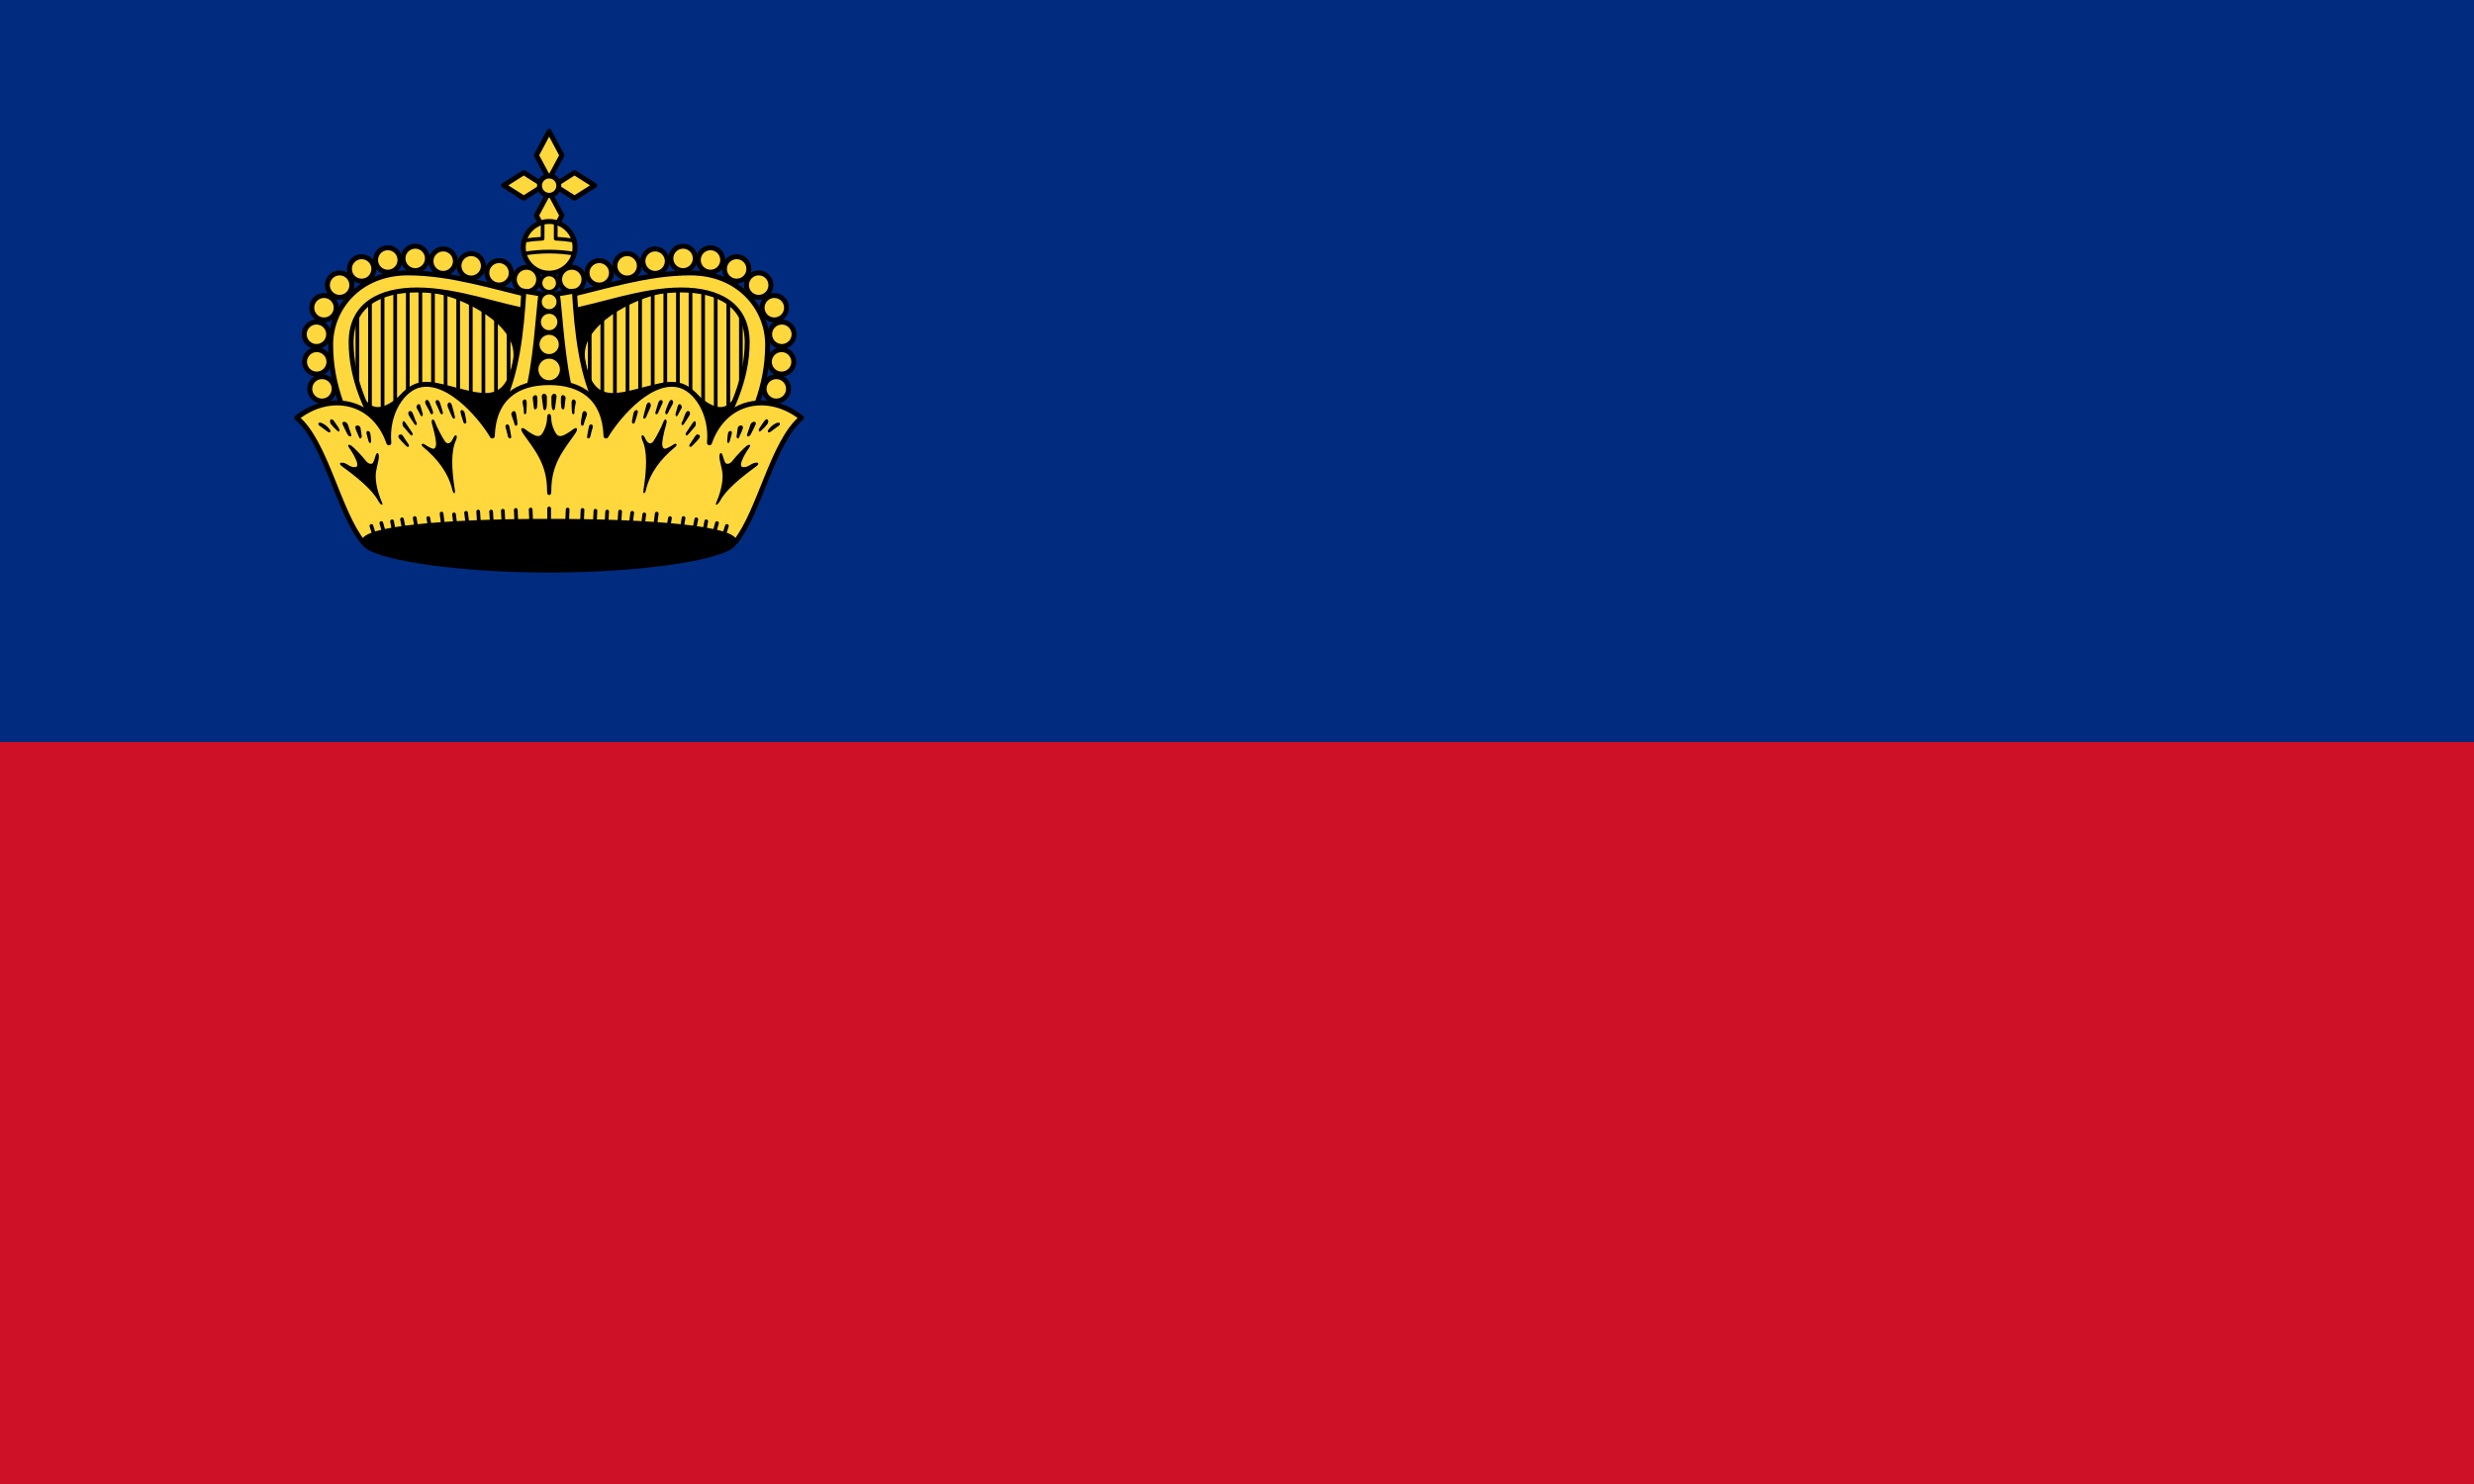
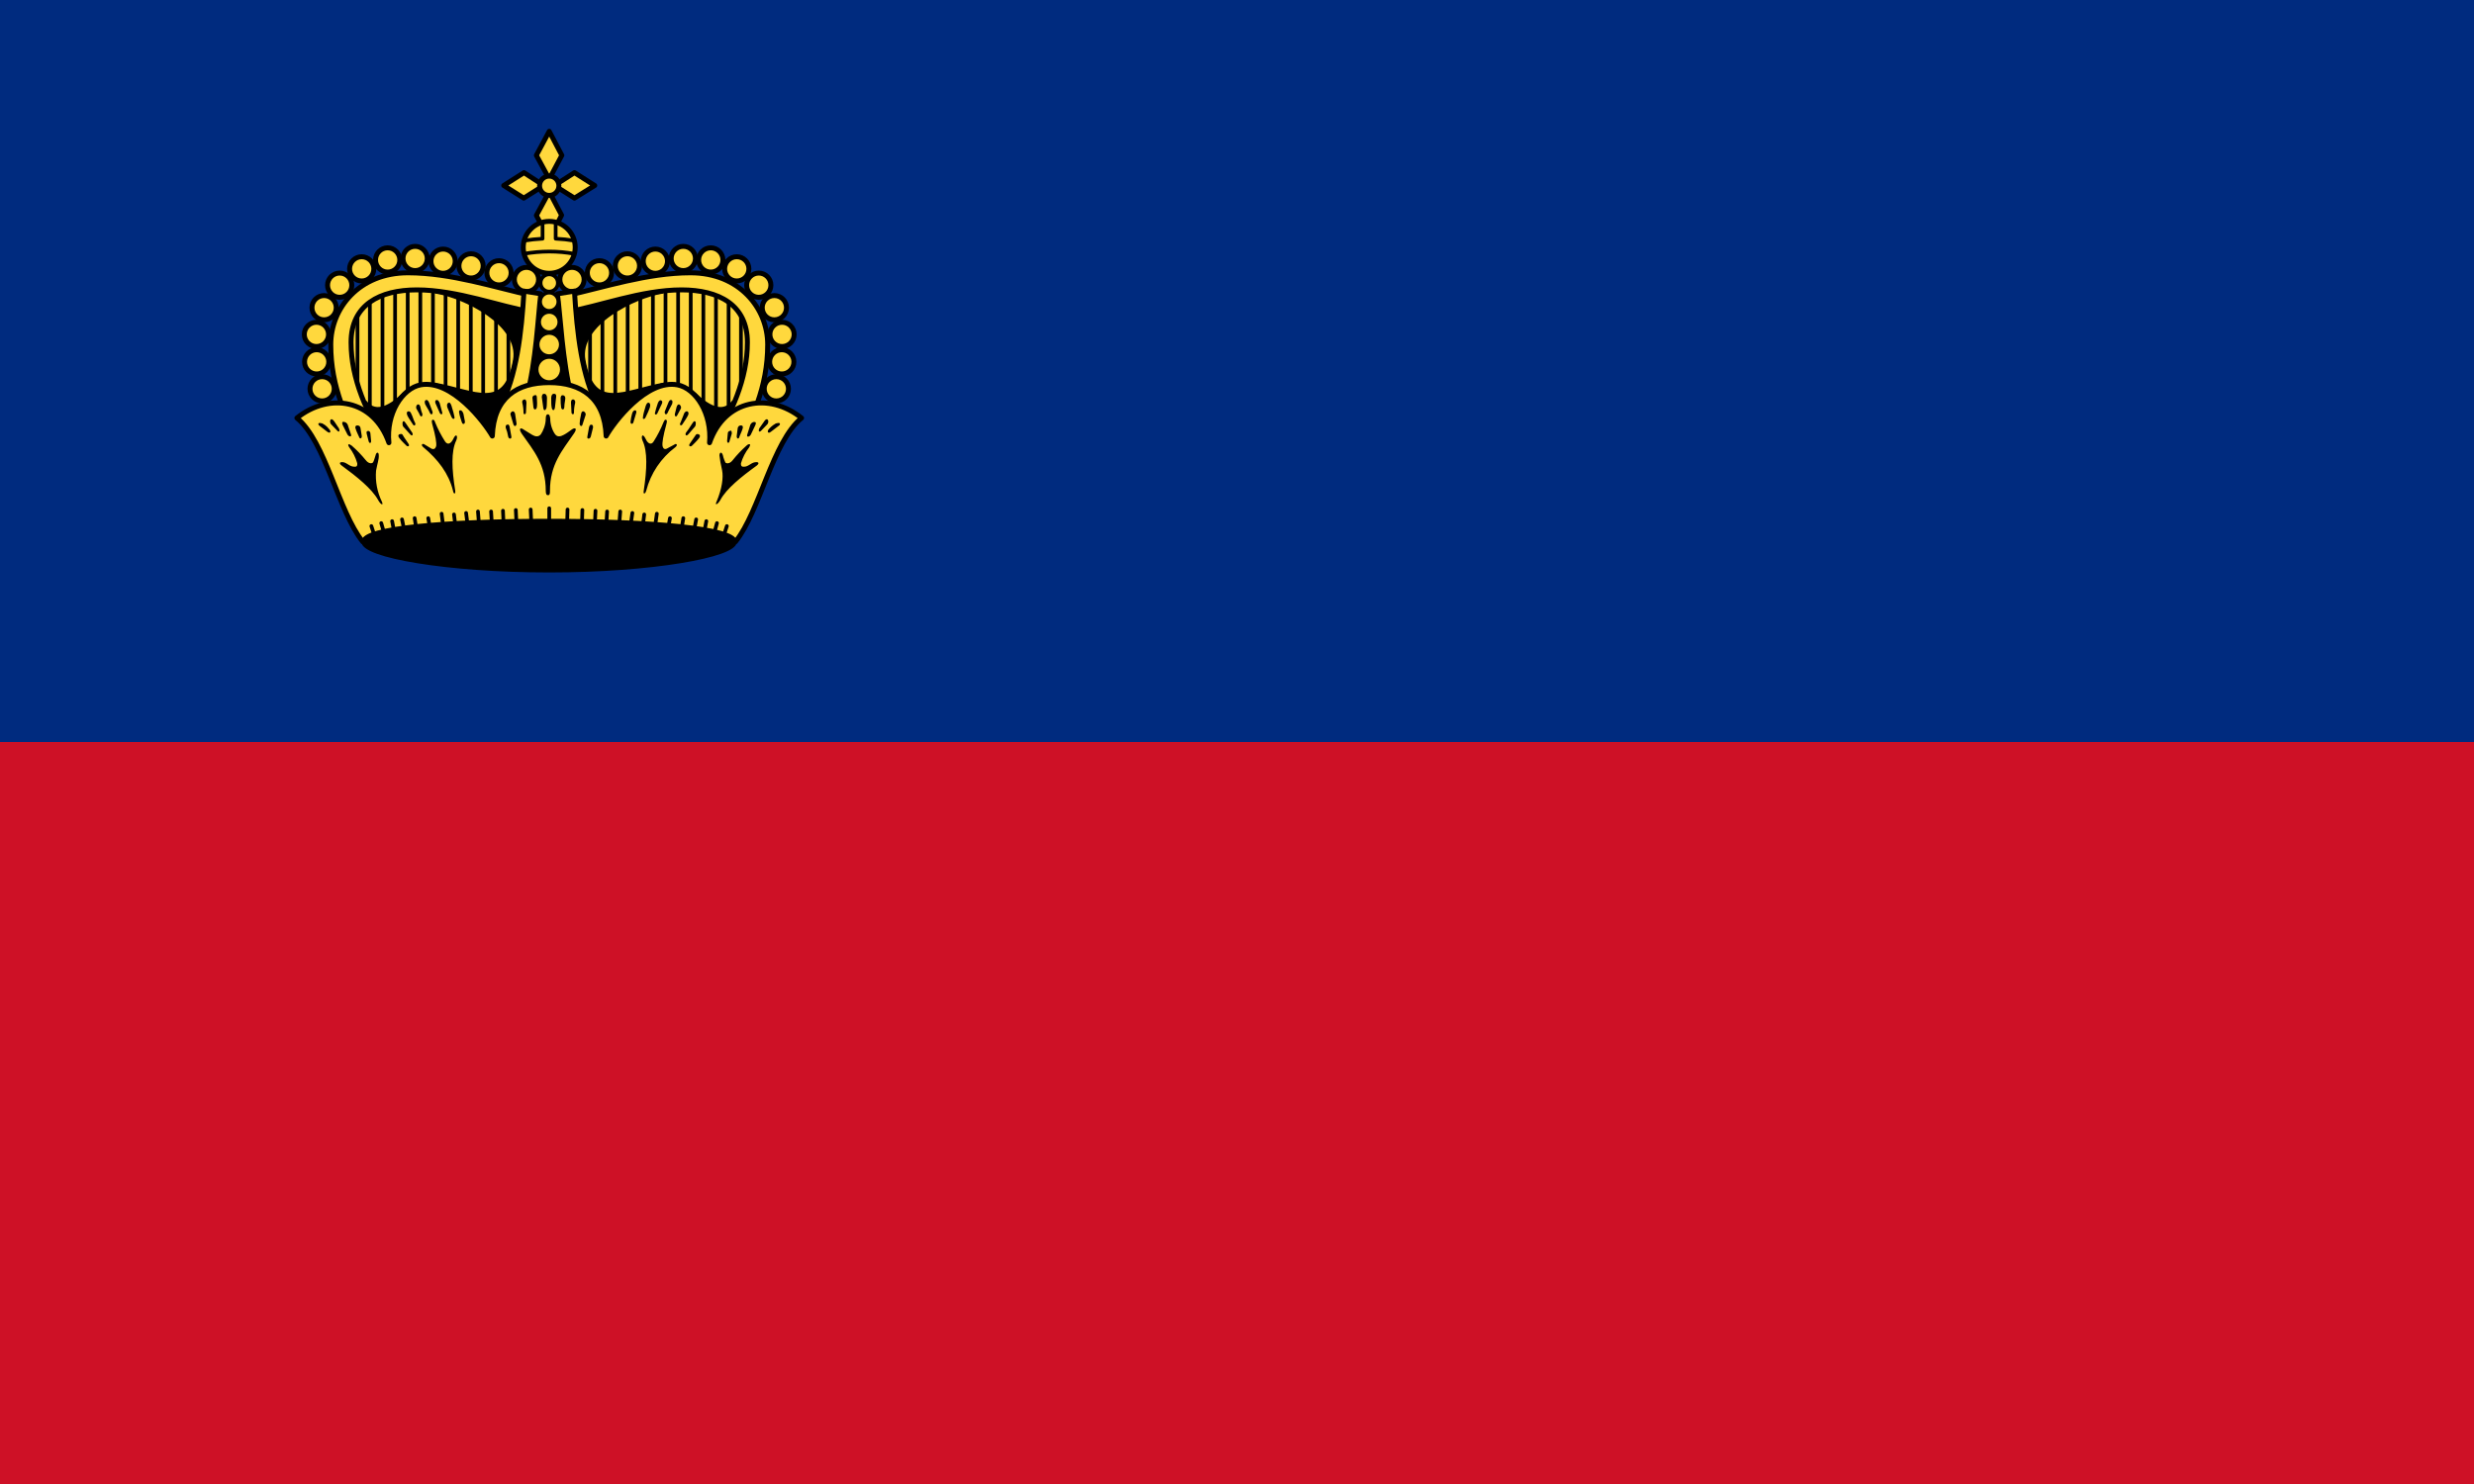
- <svg xmlns="http://www.w3.org/2000/svg" xmlns:xlink="http://www.w3.org/1999/xlink" version="1.0" width="1000" height="600">
+ <svg xmlns="http://www.w3.org/2000/svg" xmlns:xlink="http://www.w3.org/1999/xlink" width="1000" height="600">
  <path fill="#002b7f" d="M0 0h1000v600H0z" />
  <path fill="#ce1126" d="M0 300h1000v300H0z" />
-   <g fill="#ffd83d" stroke="#000" stroke-width="2" stroke-linecap="round" stroke-linejoin="round">
+   <g fill="#ffd83d" stroke="#000" stroke-linecap="round" stroke-linejoin="round" stroke-width="2">
    <g id="a">
-       <path d="m216.377 122.289-1.838 62.5h-63.42c-7.802-15.169-14.246-28.052-14.246-45.497 0-14.6 11.483-26.195 28.033-26.195 17.52 0 36.77 5.904 51.471 9.192z" stroke="none" />
+       <path stroke="none" d="m216.4 122.3-1.9 62.5h-63.4c-7.8-15.2-14.2-28-14.2-45.5 0-14.6 11.5-26.2 28-26.2 17.5 0 36.8 5.9 51.5 9.2" />
      <g stroke-width="1.5">
-         <path d="M144.456 125.16v36.076M149.55 121.48v48.033M154.643 118.952v57.225M159.736 117.77v44.882M164.83 117.548v45.327M169.923 115.965v46.885M175.017 115.965v46.885M180.11 116.424v46.885M185.204 116.884v46.885M190.297 119.87v46.886M195.39 120.33v52.86M200.484 120.33v46.886M205.577 120.33v46.886" />
-         <path d="M176.395 117.923c10.764 1.775 34.407 12.837 31.71 27.803-3.821 21.21-16.208 12.698-32.629 9.65l-12.408 4.137c-4.44 4.532-10.978 8.683-15.395 3.217h-7.353v28.722h81.342V122.06z" fill="#000" />
+         <path d="M144.5 125.2v36m5-39.7v48m5.1-50.5v57.2m5.1-58.4v44.9m5.1-45.2V163m5.1-47v47m5.1-47v47m5.1-46.5v47m5.1-46.5v46.9m5.1-44v47m5-46.5v52.9m5.2-52.9v47m5-47v47" />
+         <path fill="#000" d="M176.4 118c10.8 1.7 34.4 12.8 31.7 27.7-3.8 21.2-16.2 12.7-32.6 9.7l-12.4 4.1c-4.5 4.5-11 8.7-15.4 3.2h-7.4v28.8h81.4V122z" />
      </g>
-       <circle cx="212.815" cy="112.983" r="4.94" />
-       <circle cx="201.713" cy="110.311" r="4.94" />
-       <circle cx="190.45" cy="107.482" r="4.94" />
-       <circle cx="179.143" cy="105.596" r="4.94" />
-       <circle cx="167.836" cy="104.481" r="4.94" />
-       <circle cx="156.749" cy="105.113" r="4.94" />
-       <circle cx="146.179" cy="108.732" r="4.94" />
-       <circle cx="137.276" cy="115.28" r="4.94" />
-       <circle cx="130.957" cy="124.414" r="4.94" />
-       <circle cx="127.912" cy="135.156" r="4.94" />
-       <circle cx="128.027" cy="146.301" r="4.94" />
-       <circle cx="130.152" cy="157.215" r="4.94" />
-       <path d="m214.998 119.531-.46 6.434c-12.29-1.883-29.714-8.732-45.955-8.732-15.006 0-26.654 6.003-26.654 21.14 0 14.919 6.317 28.485 14.705 42.28l-8.731 4.136c-7.803-15.169-14.247-28.052-14.247-45.497 0-14.6 11.484-28.952 31.25-28.952 17.52 0 35.39 5.904 50.092 9.191z" />
+       <circle cx="212.8" cy="113" r="4.9" />
+       <circle cx="201.7" cy="110.3" r="4.9" />
+       <circle cx="190.4" cy="107.5" r="4.9" />
+       <circle cx="179.1" cy="105.6" r="4.9" />
+       <circle cx="167.8" cy="104.5" r="4.9" />
+       <circle cx="156.7" cy="105.1" r="4.9" />
+       <circle cx="146.2" cy="108.7" r="4.9" />
+       <circle cx="137.3" cy="115.3" r="4.9" />
+       <circle cx="131" cy="124.4" r="4.9" />
+       <circle cx="127.9" cy="135.2" r="4.9" />
+       <circle cx="128" cy="146.3" r="4.9" />
+       <circle cx="130.2" cy="157.2" r="4.9" />
+       <path d="m215 119.5-.5 6.5c-12.3-2-29.7-8.8-46-8.8-15 0-26.6 6-26.6 21.2 0 14.9 6.3 28.5 14.7 42.3l-8.7 4c-7.8-15-14.2-28-14.2-45.4 0-14.6 11.4-29 31.2-29 17.5 0 35.4 6 50.1 9.2" />
    </g>
-     <use xlink:href="#a" transform="matrix(-1 0 0 1 443.938 0)" />
-     <path d="m221.969 53.125-5.156 9.656 5.156 9.625 5.156-9.625-5.156-9.656zm0 24.375-5.156 9.625 5.156 9.656 5.156-9.656-5.156-9.625zM203.587 74.953l8.132 5.156 8.105-5.156-8.105-5.156-8.132 5.156zm20.526 0 8.106 5.156 8.131-5.156-8.131-5.156-8.106 5.156z" />
-     <circle cx="221.969" cy="75.069" r="3.906" />
-     <circle cx="221.969" cy="100" r="10.455" />
-     <path d="M219.344 89.875c0 3.114-.022 4.924-.031 6.625-2.52.112-5.006.377-7.438.781m20.188 0a62.126 62.126 0 0 0-7.438-.781v-6.625m-12.781 12.688a61.391 61.391 0 0 1 10.125-.844c3.45 0 6.83.293 10.125.844" fill="none" stroke-width="1.5" />
-     <path d="M211.75 117.688c-.992 17.082-3.009 34.479-9.656 47.124l10.812-4.375c3.777-14.328 4.57-32.842 5.719-41.593l-6.875-1.156zm20.438 0-6.875 1.156c1.148 8.75 1.942 27.265 5.718 41.594l10.813 4.375c-6.648-12.646-8.665-30.043-9.656-47.125z" />
-     <path d="M221.953 154.688c-12.913 0-22.399 6.086-22.969 21.593-3.156-5.555-16.51-23.025-28.968-20.687-7.41 1.39-13.957 11.666-12.844 23.437-6.135-17.63-24.107-20.519-37.219-10.094 11.642 9.573 16.821 37.835 26.625 50.094h150.75c9.804-12.259 15.014-40.521 26.656-50.094-13.112-10.425-31.083-7.536-37.218 10.094 1.113-11.771-5.466-22.047-12.875-23.437-12.459-2.338-25.781 15.132-28.938 20.687-.57-15.507-10.086-21.594-23-21.594z" />
+     <use xlink:href="#a" transform="matrix(-1 0 0 1 444 0)" />
+     <path d="m222 53.1-5.2 9.7 5.2 9.6 5.1-9.6zm0 24.4-5.2 9.6 5.2 9.7 5-9.8zM203.6 75l8.1 5.1 8.1-5.1-8-5.2zm20.5 0 8.1 5.1 8.2-5.1-8.2-5.2z" />
+     <circle cx="222" cy="75.1" r="3.9" />
+     <circle cx="222" cy="100" r="10.5" />
+     <path fill="none" stroke-width="1.5" d="M219.3 89.9v6.6q-3.8.2-7.4.8m20.2 0a62 62 0 0 0-7.5-.8v-6.6m-12.8 12.7a61 61 0 0 1 10.2-.9q5.2 0 10 .9" />
+     <path d="M211.8 117.7c-1 17-3 34.5-9.7 47.1l10.8-4.4c3.8-14.3 4.6-32.8 5.7-41.6zm20.4 0-6.9 1.1c1.2 8.8 2 27.3 5.7 41.6l10.8 4.4c-6.6-12.6-8.6-30-9.6-47.1" />
+     <path d="M222 154.7c-13 0-22.4 6-23 21.6-3.2-5.6-16.5-23-29-20.7-7.4 1.4-14 11.7-12.8 23.4-6.2-17.6-24.1-20.5-37.2-10 11.6 9.5 16.8 37.8 26.6 50h150.7c9.8-12.2 15-40.5 26.7-50-13.1-10.5-31.1-7.6-37.2 10 1-11.7-5.5-22-13-23.4-12.4-2.3-25.7 15.1-28.8 20.7-.6-15.5-10.1-21.6-23-21.6" />
    <g stroke-width="1.5">
-       <path d="M297.107 219.026c0 5.58-33.662 11.718-75.138 11.718-41.476 0-75.138-6.137-75.138-11.718s33.662-8.502 75.138-8.502c41.476 0 75.138 2.92 75.138 8.502z" fill="#000" />
-       <circle cx="221.969" cy="114.445" r="3.504" />
-       <circle cx="221.969" cy="122.027" r="3.734" />
-       <circle cx="221.969" cy="130.184" r="4.079" />
-       <circle cx="221.969" cy="139.261" r="4.653" />
-       <circle cx="221.969" cy="149.371" r="5.113" />
-       <path d="M219.938 159.206c-.553-.007-1.076.459-.938 1.344.163 1.043.367 2.995.563 4.312.22 1.493 1.09 1.13 1.312-.031.221-1.161.132-1.906.188-4.063.027-1.078-.573-1.555-1.125-1.562zm4.062 0c-.553.007-1.153.484-1.125 1.562.055 2.157-.034 2.902.188 4.063.22 1.161 1.091 1.524 1.312.031.195-1.317.4-3.269.563-4.312.138-.885-.385-1.351-.938-1.344zm-7.687.562c-.506.07-1.03.58-1 1.125.055.996.33 2.19.437 3.688.11 1.548 1.202.947 1.313.062.11-.884.235-2.192.125-3.906-.042-.643-.323-.925-.657-.969a.842.842 0 0 0-.218 0zm11.093 0c-.334.043-.615.326-.656.97-.11 1.713.015 3.02.125 3.905.11.885 1.202 1.486 1.313-.062.107-1.499.382-2.692.437-3.688.03-.544-.494-1.054-1-1.125a.842.842 0 0 0-.219 0zm-15.437 1.75c-.463.12-.889.677-.75 1.313.276 1.272.531 2.678.531 3.969 0 1.106.945.711 1-.063a59.74 59.74 0 0 0 .156-3.906c0-1.115-.474-1.432-.937-1.313zm19.687 0c-.329.091-.625.477-.625 1.313 0 1.493.102 3.132.157 3.906.055.774 1 1.169 1 .063 0-1.291.254-2.697.53-3.97.14-.635-.286-1.192-.75-1.312a.551.551 0 0 0-.312 0zm-59.093.171c-.555-.018-.943.734-.563 1.563.608 1.327 1.254 2.165 1.875 3.594.553 1.271 1.401.478 1.125-.407-.277-.884-.577-1.87-1.406-3.75-.311-.705-.699-.989-1.031-1zm98.812 0c-.332.011-.72.295-1.031 1-.83 1.88-1.13 2.866-1.406 3.75-.277.885.571 1.678 1.125.407.62-1.43 1.266-2.267 1.875-3.594.38-.83-.009-1.581-.563-1.563zm-94.812.063c-.408.124-.656.642-.407 1.25.498 1.216 1.217 2.463 1.719 3.781.442 1.161 1.426.832 1.094-.219-.332-1.05-.43-1.665-1.094-3.656-.332-.995-.905-1.28-1.312-1.156zm90.5 0c-.35.074-.752.41-1 1.156-.664 1.99-.763 2.606-1.094 3.656-.332 1.05.651 1.38 1.094.22.502-1.319 1.22-2.566 1.718-3.782.25-.608.002-1.126-.406-1.25a.592.592 0 0 0-.312 0zm-85.5.969c-.515.097-.913.882-.563 1.843.443 1.217 1.072 2.368 1.625 3.75.553 1.383 1.471 1.104 1.25.22-.221-.886-.492-2.352-1.156-4.563-.29-.968-.757-1.327-1.156-1.25zm80.812 0c-.4-.077-.866.282-1.156 1.25-.664 2.211-.935 3.677-1.156 4.562-.222.885.696 1.164 1.25-.219.553-1.382 1.182-2.533 1.625-3.75.35-.961-.049-1.746-.563-1.843zm-93.187.687c-.557.057-1.065.965-.72 1.656.554 1.106.904 1.483 1.438 2.657.553 1.216 1.159.274.938-.5-.222-.775-.505-1.676-.781-2.782-.203-.81-.541-1.065-.875-1.03zm105.562 0c-.334-.034-.672.221-.875 1.031-.276 1.106-.56 2.007-.781 2.782-.222.774.384 1.716.937.5.534-1.174.884-1.55 1.438-2.657.345-.69-.162-1.599-.719-1.656zm-67.031 2.798c-.584 0-1.208.774-1 1.5.331 1.161.844 2.19 1.219 3.687.331 1.327 1.274.666 1.218-.218-.055-.885-.207-2.089-.593-3.97-.146-.704-.494-.999-.844-1zm28.5 0c-.35 0-.699.295-.844 1-.387 1.88-.538 3.084-.594 3.969-.055.884.887 1.545 1.219.218.374-1.496.887-2.526 1.219-3.687.207-.726-.416-1.5-1-1.5zm-14.25 1.187c-.72 0-.819.966-.844 1.75-.083 2.572-1.15 5.069-2.062 6.313-.913 1.244-2.256.913-3.5.25-1.245-.664-1.986-1.16-3.313-2.156-1.327-.996-2.334-.414-.75 1.843 4.617 6.58 9.625 12.205 9.625 22.938 0 1.388.242 1.812.844 1.812.601 0 .875-.424.875-1.812 0-10.733 4.976-16.357 9.594-22.938 1.583-2.257.577-2.839-.75-1.843-1.327.995-2.069 1.492-3.313 2.156-1.244.663-2.588.994-3.5-.25-.913-1.244-1.98-3.741-2.062-6.313-.026-.784-.125-1.75-.844-1.75zm-35.281-1.61a.6.6 0 0 0-.188.031c-.269.085-.448.41-.344.97.186 1.001.88 2.966 1.157 3.905.276.94 1.432.74 1.156-.53-.277-1.273-.262-1.657-.594-3.095-.181-.786-.747-1.269-1.187-1.28zm70.562 0c-.44.012-1.006.495-1.187 1.281-.332 1.438-.318 1.822-.594 3.094-.277 1.272.88 1.472 1.156.531.276-.94.97-2.904 1.156-3.906.104-.56-.075-.884-.343-.969a.6.6 0 0 0-.188-.03zm-91.531.406c-.579.046-.994.773-.406 1.844.633 1.157 1.72 2.608 2.218 3.438.498.829 1.359.27.75-.782-.608-1.05-.812-2.257-1.531-3.75-.27-.56-.684-.777-1.031-.75zm112.5 0c-.348-.027-.762.19-1.031.75-.72 1.493-.924 2.7-1.532 3.75-.608 1.051.253 1.61.75.782.498-.83 1.585-2.281 2.219-3.438.588-1.071.173-1.798-.406-1.844zm-144.188 3.33c-.668-.036-.877 1.17-.25 1.968.913 1.161 1.548 1.777 2.594 2.719.83.746 1.07-.222.656-.969-.414-.746-1.014-1.505-1.843-2.75-.455-.682-.853-.952-1.157-.969zm175.875 0c-.303.016-.701.286-1.156.968-.83 1.245-1.43 2.004-1.844 2.75-.414.747-.173 1.715.657.969 1.046-.942 1.68-1.558 2.593-2.719.627-.798.418-2.004-.25-1.969zm-170.843 1c-.533.006-.884.4-.47 1.312.595 1.306 1.378 2.786 1.876 3.781.497.995 2.014 1.33 1.406-.219-.608-1.548-.728-2.343-1.281-3.78-.277-.72-1-1.102-1.531-1.095zm165.812 0c-.532-.008-1.255.374-1.531 1.093-.553 1.438-.673 2.233-1.281 3.781-.609 1.549.908 1.214 1.406.22.498-.996 1.28-2.476 1.875-3.782.414-.913.063-1.306-.469-1.313zm-175.562.343c-.774.008-.84.784-.157 1.281.913.664 2 1.4 3.063 2.25 1.244.996 1.726.08 1.062-.75-.663-.829-1.31-1.67-2.968-2.5-.415-.207-.743-.284-1-.28zm185.312 0c-.258-.002-.585.074-1 .281-1.659.83-2.305 1.671-2.969 2.5-.663.83-.181 1.746 1.063.75 1.062-.85 2.15-1.586 3.062-2.25.684-.497.618-1.273-.156-1.28zm-109.656.719c-.433.06-.807.552-.625 1.187.331 1.161.708 2.392.937 3.594.222 1.162 1.565 1.176 1.344.125-.22-1.05-.332-2.365-.719-3.969-.145-.601-.448-.89-.75-.937a.637.637 0 0 0-.187 0zm33.812 0c-.301.047-.605.336-.75.937-.386 1.604-.498 2.919-.718 3.97-.222 1.05 1.122 1.036 1.343-.126.23-1.202.606-2.433.938-3.594.181-.635-.192-1.127-.625-1.187a.637.637 0 0 0-.188 0zm-63.906-1.985c-.34.094-.536.744-.281 1.656 1.41 5.06 1.842 7.724 1.594 8.969-.25 1.244-.932 1.414-1.844 1a18.844 18.844 0 0 1-2.813-1.594c-.829-.581-1.692.114-.5 1.094 6.055 4.976 10.252 10.664 11.875 17.562.332 1.41 1.218 1.576.969 0-1.372-8.69-1.636-15.833.438-20.312.779-1.684-.006-3.3-1.25-.563-.83 1.825-2.172 2.545-3.25.969-1.079-1.576-3.306-5.78-3.97-7.688-.248-.715-.555-1.046-.812-1.093a.354.354 0 0 0-.156 0zm94.031 0c-.256.047-.563.378-.812 1.093-.664 1.908-2.89 6.112-3.969 7.688-1.079 1.576-2.42.856-3.25-.969-1.244-2.737-2.03-1.12-1.25.563 2.074 4.479 1.81 11.622.438 20.312-.25 1.576.637 1.41.968 0 1.623-6.898 5.82-12.586 11.875-17.562 1.192-.98.33-1.675-.5-1.094-.829.58-1.9 1.179-2.812 1.594-.912.414-1.595.244-1.844-1-.249-1.245.184-3.91 1.594-8.97.254-.911.058-1.561-.281-1.655a.354.354 0 0 0-.157 0zm-124.468 2.422c-.547.007-1 .39-.75 1.22.398 1.328 1.223 2.764 1.5 3.593.276.83 1.165.442 1-.719-.166-1.16-.248-1.853-.47-3.125-.11-.636-.734-.976-1.28-.969zm155.062 0c-.546-.007-1.17.333-1.281.97-.222 1.271-.303 1.963-.469 3.124-.166 1.161.723 1.548 1 .719.276-.83 1.101-2.265 1.5-3.594.249-.83-.204-1.212-.75-1.219zm-136.281-1.735c-.635-.114-.727 1.524-.188 2.188.72.885 1.718 1.954 2.719 3.156.83.995 1.342.11.844-.719-.498-.83-1.236-1.711-2.563-3.812-.332-.526-.6-.775-.812-.813zm117.5 0c-.212.038-.48.287-.813.813-1.327 2.1-2.065 2.982-2.562 3.812-.498.83.014 1.714.844.719 1-1.202 2-2.271 2.718-3.156.54-.664.448-2.302-.187-2.188zm-132 3.954c-.394-.028-.729.292-.563 1.094.232 1.116.567 2.043.844 3.094.276 1.05 1 .87 1-.125 0-.996-.178-2.106-.344-3.157-.083-.525-.543-.878-.937-.906zm146.5 0c-.394.028-.855.381-.938.906-.166 1.051-.344 2.161-.343 3.157 0 .995.723 1.175 1 .125.276-1.051.612-1.978.843-3.094.166-.802-.168-1.122-.562-1.094zm-133.406 1.421c-.62.094-1.164.692-.438 1.625 1.161 1.493 2.432 2.54 2.875 3.094.442.553 1.563.349.844-.813-.735-1.186-1.846-2.615-2.344-3.5-.187-.331-.566-.462-.937-.406zm120.062 0c-.272.029-.548.158-.687.406-.498.885-1.61 2.314-2.344 3.5-.72 1.162.401 1.366.844.813.442-.553 1.713-1.601 2.875-3.094.725-.933.18-1.531-.438-1.625a.889.889 0 0 0-.25 0zm-140.719 4.173c-.488-.044-.657.35 0 1.25 1.493 2.046 3.14 5.142 3.25 6.469.111 1.327-.545 1.312-1.156 1.312-1.825 0-2.716-1.332-4.375-1.719-1.659-.387-1.9.486-.719 1.344 6.083 4.424 12.179 9.36 14.625 13.844.995 1.825 2.34 2.492 1.594.75-2.287-5.337-2.841-9.857-2.344-12.594.498-2.737 1.177-4.58 1.094-6.156-.083-1.576-.977-1.468-1.344 0-.249.995-.73 2.314-1.062 2.812-.332.498-1.666.777-2.938-.937-1.272-1.714-4.48-5.015-5.531-5.844-.394-.31-.8-.505-1.094-.531zm161.625 0c-.293.026-.7.22-1.093.531-1.051.83-4.26 4.13-5.532 5.844-1.272 1.714-2.606 1.435-2.937.937-.332-.498-.814-1.817-1.063-2.812-.367-1.468-1.26-1.576-1.343 0-.083 1.576.595 3.419 1.093 6.156.498 2.737-.056 7.257-2.343 12.594-.747 1.742.598 1.075 1.593-.75 2.447-4.485 8.543-9.42 14.625-13.844 1.181-.858.94-1.73-.718-1.344-1.66.387-2.55 1.72-4.375 1.72-.611 0-1.268.014-1.157-1.313.11-1.327 1.757-4.423 3.25-6.47.657-.9.489-1.293 0-1.25z" fill="#000" stroke="none" />
-       <path d="m150.127 212.651 1.95 6.174m2.06-7.344 1.728 6.24m2.605-6.953 1.187 6.365m2.833-7.169 1.27 6.349m3.886-6.858 1.032 6.392m4.452-6.385 1.112 6.378m4.242-8.189.803 6.425m4.234-6.1.803 6.425m4.071-7.074.804 6.424m4.089-6.93.442 6.46m4.786-6.461.384 6.463m4.357-6.79.326 6.467m4.9-6.793.272 6.47m5.74-6.632.272 6.469m79.044.177-1.95 6.174m-2.06-7.344-1.729 6.24m-2.604-6.953-1.187 6.365m-2.833-7.169-1.27 6.349m-3.886-6.858-1.033 6.392m-4.452-6.385-1.112 6.378m-4.241-8.189-.804 6.425m-4.233-6.1-.804 6.425m-4.07-7.074-.804 6.424m-4.09-6.93-.441 6.46m-4.787-6.461-.383 6.463m-4.357-6.79-.327 6.467m-4.9-6.793-.271 6.47m-5.74-6.632-.272 6.469m-7.202-6.89v7.123" />
+       <path fill="#000" d="M297.1 219c0 5.6-33.7 11.7-75.1 11.7-41.5 0-75.2-6-75.2-11.7s33.7-8.5 75.2-8.5c41.4 0 75.1 3 75.1 8.5" />
+       <circle cx="222" cy="114.4" r="3.5" />
+       <circle cx="222" cy="122" r="3.7" />
+       <circle cx="222" cy="130.2" r="4.1" />
+       <circle cx="222" cy="139.3" r="4.7" />
+       <circle cx="222" cy="149.4" r="5.1" />
+       <path fill="#000" stroke="none" d="M220 159.2q-1 0-1 1.4l.6 4.3c.2 1.5 1 1 1.3 0 .2-1.2.1-2 .2-4.1q-.1-1.6-1.2-1.6m4 0q-1 0-1.1 1.6c0 2.1 0 2.9.2 4s1 1.6 1.3 0l.5-4.3q.2-1.3-.9-1.3m-7.7.6q-.9.1-1 1l.4 3.8c.2 1.5 1.3 1 1.4 0q.2-1.2 0-3.9 0-.9-.6-1zm11.1 0q-.5 0-.7 1 0 2.6.2 3.8c0 1 1.2 1.5 1.3 0 0-1.5.4-2.7.4-3.7q-.1-1-1-1.1zm-15.4 1.7q-1 .3-.8 1.3.5 2 .5 4c0 1.1 1 .7 1 0l.2-4q-.1-1.5-1-1.3m19.7 0q-.7.1-.7 1.3l.2 4c0 .7 1 1.1 1 0q0-2 .5-4 .1-1-.7-1.3zm-59.1.2q-1 .1-.6 1.6c.6 1.3 1.3 2.1 1.9 3.5s1.4.5 1.1-.4l-1.4-3.7q-.5-1-1-1m98.8 0q-.6 0-1 1l-1.5 3.7c-.2 1 .6 1.7 1.2.4.6-1.4 1.2-2.2 1.8-3.5q.4-1.5-.5-1.6m-94.8 0q-.7.3-.4 1.3l1.7 3.8c.4 1.1 1.4.8 1-.2l-1-3.7q-.7-1.5-1.3-1.1m90.5 0q-.6.2-1 1.2c-.7 2-.8 2.6-1.1 3.7-.4 1 .6 1.3 1 .2l1.8-3.8q.3-1-.4-1.2zm-85.5 1q-1 .3-.6 1.9l1.6 3.7c.6 1.4 1.5 1.1 1.3.2q-.2-1.3-1.2-4.5-.5-1.5-1.1-1.3m80.8 0q-.7-.1-1.2 1.3-1 3.2-1.1 4.5c-.3 1 .7 1.2 1.2-.2q1-2 1.6-3.7.4-1.6-.5-1.9m-93.2.7c-.6 0-1 1-.7 1.7.5 1 .9 1.4 1.4 2.6.6 1.2 1.2.3 1-.5q-.5-1.2-.8-2.8-.3-1.1-1-1m105.6 0q-.6-.1-1 1l-.7 2.8c-.2.8.4 1.7 1 .5l1.4-2.6c.3-.7-.2-1.6-.8-1.7m-67 2.8c-.7 0-1.3.8-1 1.5l1.1 3.7c.4 1.3 1.3.7 1.3-.2l-.6-4q-.3-1-.9-1m28.4 0q-.6 0-.8 1-.6 2.7-.6 4c0 .9.9 1.5 1.2.2l1.2-3.7c.2-.7-.4-1.5-1-1.5m-14.2 1.2c-.8 0-.9 1-.9 1.7 0 2.6-1.1 5.1-2 6.4-1 1.2-2.3.9-3.5.2l-3.4-2.1c-1.3-1-2.3-.5-.7 1.8 4.6 6.6 9.6 12.2 9.6 23q0 1.8.9 1.7.9.1.8-1.8c0-10.7 5-16.3 9.6-23 1.6-2.2.6-2.7-.7-1.8s-2 1.5-3.3 2.2-2.6 1-3.5-.2c-1-1.3-2-3.8-2-6.4-.1-.7-.2-1.7-1-1.7m-35.3-1.6h-.2q-.5.1-.3 1c.1 1 .8 3 1.1 3.9.3 1 1.4.7 1.2-.5l-.6-3.1q-.5-1.3-1.2-1.3m70.6 0q-.8 0-1.2 1.3c-.4 1.4-.4 1.8-.6 3-.3 1.3.8 1.5 1.1.6l1.2-4q.1-.8-.4-.9zm-91.6.4q-1.1.2-.4 1.8c.6 1.2 1.7 2.6 2.2 3.5s1.4.2.8-.8-.8-2.3-1.6-3.8q-.3-.7-1-.7m112.5 0q-.5 0-1 .7l-1.5 3.8c-.7 1 .2 1.6.7.8s1.6-2.3 2.2-3.5c.6-1 .2-1.8-.4-1.8M134 169.5c-.6 0-.8 1.2-.2 2l2.6 2.7c.8.8 1-.2.6-1l-1.8-2.7q-.7-1-1.2-1m176 0q-.6 0-1.2 1l-1.9 2.7c-.4.8-.2 1.8.7 1l2.6-2.7c.6-.8.4-2-.3-2m-171 1q-.9 0-.4 1.3l1.9 3.8c.5 1 2 1.3 1.4-.2l-1.3-3.8q-.6-1-1.5-1m165.9 0q-1 0-1.6 1.1l-1.2 3.8c-.6 1.5.9 1.2 1.4.2l1.8-3.8q.6-1.3-.4-1.3m-175.6.4c-.8 0-.8.7-.1 1.2l3 2.3c1.3 1 1.7 0 1-.8s-1.2-1.6-2.9-2.5zm185.3 0-1 .2c-1.6.9-2.3 1.7-3 2.5-.6.9-.1 1.8 1.1.8l3-2.3c.8-.5.7-1.2 0-1.2m-109.6.7q-.8 0-.7 1.2.7 1.7 1 3.6c.2 1.1 1.5 1.1 1.3 0l-.7-3.9q-.2-.9-.7-1zm33.8 0q-.5 0-.8 1l-.7 3.9c-.2 1 1.1 1 1.4-.1l.9-3.6q.1-1.1-.6-1.2zm-64-2q-.6.1-.2 1.7c1.4 5 1.8 7.7 1.6 9q-.5 1.6-1.9 1l-2.8-1.7c-.8-.6-1.7.1-.5 1.1 6 5 10.3 10.7 12 17.6.2 1.4 1.1 1.6.9 0-1.4-8.7-1.7-15.9.4-20.3.8-1.7 0-3.3-1.2-.6-.9 1.8-2.2 2.6-3.3 1a48 48 0 0 1-4-7.7q-.3-1-.8-1.1zm94.1 0q-.4 0-.8 1a48 48 0 0 1-4 7.8c-1 1.6-2.4.8-3.2-1-1.3-2.7-2-1.1-1.3.6 2.1 4.4 1.8 11.6.5 20.3-.3 1.6.6 1.4 1 0a32 32 0 0 1 11.8-17.6c1.2-1 .3-1.7-.5-1l-2.8 1.5q-1.5.8-1.9-1c-.2-1.2.2-3.9 1.6-9q.4-1.4-.2-1.6zM144.4 172c-.5 0-1 .4-.7 1.2.4 1.4 1.2 2.8 1.5 3.6s1.2.5 1-.7l-.5-3.1q-.2-1-1.3-1m155.1 0q-1 0-1.3 1l-.4 3.1c-.2 1.2.7 1.6 1 .7.2-.8 1-2.2 1.4-3.6q.3-1.2-.7-1.2m-136.3-1.7c-.6-.1-.7 1.5-.2 2.2l2.8 3.1c.8 1 1.3.1.8-.7l-2.6-3.8q-.5-.8-.8-.8m117.5 0q-.3 0-.8.8c-1.3 2.1-2 3-2.6 3.8-.5.8 0 1.7.9.7l2.7-3.1c.5-.7.5-2.3-.2-2.2m-132 4q-.7-.1-.5 1l.8 3.1c.3 1 1 .9 1-.1l-.3-3.2a1 1 0 0 0-1-.9m146.5 0a1 1 0 0 0-1 .8l-.3 3.2c0 1 .8 1.2 1 .1l.9-3q0-1.3-.6-1.2m-133.4 1.4c-.6 0-1.2.6-.4 1.6 1.1 1.5 2.4 2.5 2.8 3 .5.6 1.6.4.9-.7s-1.9-2.7-2.3-3.5q-.3-.6-1-.4m120 0q-.4 0-.6.4l-2.4 3.5c-.7 1.1.4 1.3.9.8s1.7-1.6 2.9-3.1c.7-1 .1-1.5-.5-1.6zm-140.6 4.1q-.9 0 0 1.3a19 19 0 0 1 3.2 6.4c.1 1.4-.5 1.4-1.1 1.4-1.9 0-2.8-1.4-4.4-1.8-1.7-.3-2 .5-.7 1.4 6 4.4 12.1 9.3 14.6 13.8 1 1.9 2.3 2.5 1.6.8a24 24 0 0 1-2.4-12.6c.5-2.8 1.2-4.6 1.1-6.2 0-1.5-1-1.4-1.3 0-.3 1-.7 2.3-1 2.8s-1.7.8-3-.9a48 48 0 0 0-5.6-5.8zm161.6 0q-.5 0-1.1.6a48 48 0 0 0-5.5 5.8c-1.3 1.7-2.6 1.4-3 1-.3-.6-.8-1.9-1-2.9-.4-1.4-1.3-1.5-1.4 0q.2 2.2 1.1 6.2c.5 2.7 0 7.2-2.3 12.6-.8 1.7.6 1 1.6-.8 2.4-4.5 8.5-9.4 14.6-13.8 1.2-.9 1-1.7-.7-1.4s-2.6 1.8-4.4 1.8c-.6 0-1.3 0-1.2-1.4a19 19 0 0 1 3.3-6.4q.8-1.4 0-1.3" />
+       <path d="m150.1 212.7 2 6.1m2-7.3 1.8 6.2m2.6-7 1.2 6.4m2.8-7.1 1.3 6.3m3.8-6.8 1 6.3m4.5-6.3 1.1 6.3m4.3-8.1.8 6.4m4.2-6.1.8 6.4m4.1-7 .8 6.4m4-7 .5 6.5m4.8-6.5.4 6.5m4.4-6.8.3 6.5m4.9-6.8.3 6.4m5.7-6.6.3 6.5m79 .2-2 6.1m-2-7.3-1.7 6.2m-2.6-7-1.2 6.4m-2.9-7.1-1.2 6.3m-4-6.8-1 6.3m-4.4-6.3-1.1 6.3m-4.2-8.1-.9 6.4m-4.2-6.1-.8 6.4m-4-7-.9 6.4m-4-7-.5 6.5m-4.8-6.5-.4 6.5m-4.3-6.8-.3 6.5m-5-6.8-.2 6.4m-5.8-6.6-.2 6.5m-7.2-7v7.2" />
    </g>
  </g>
</svg>
